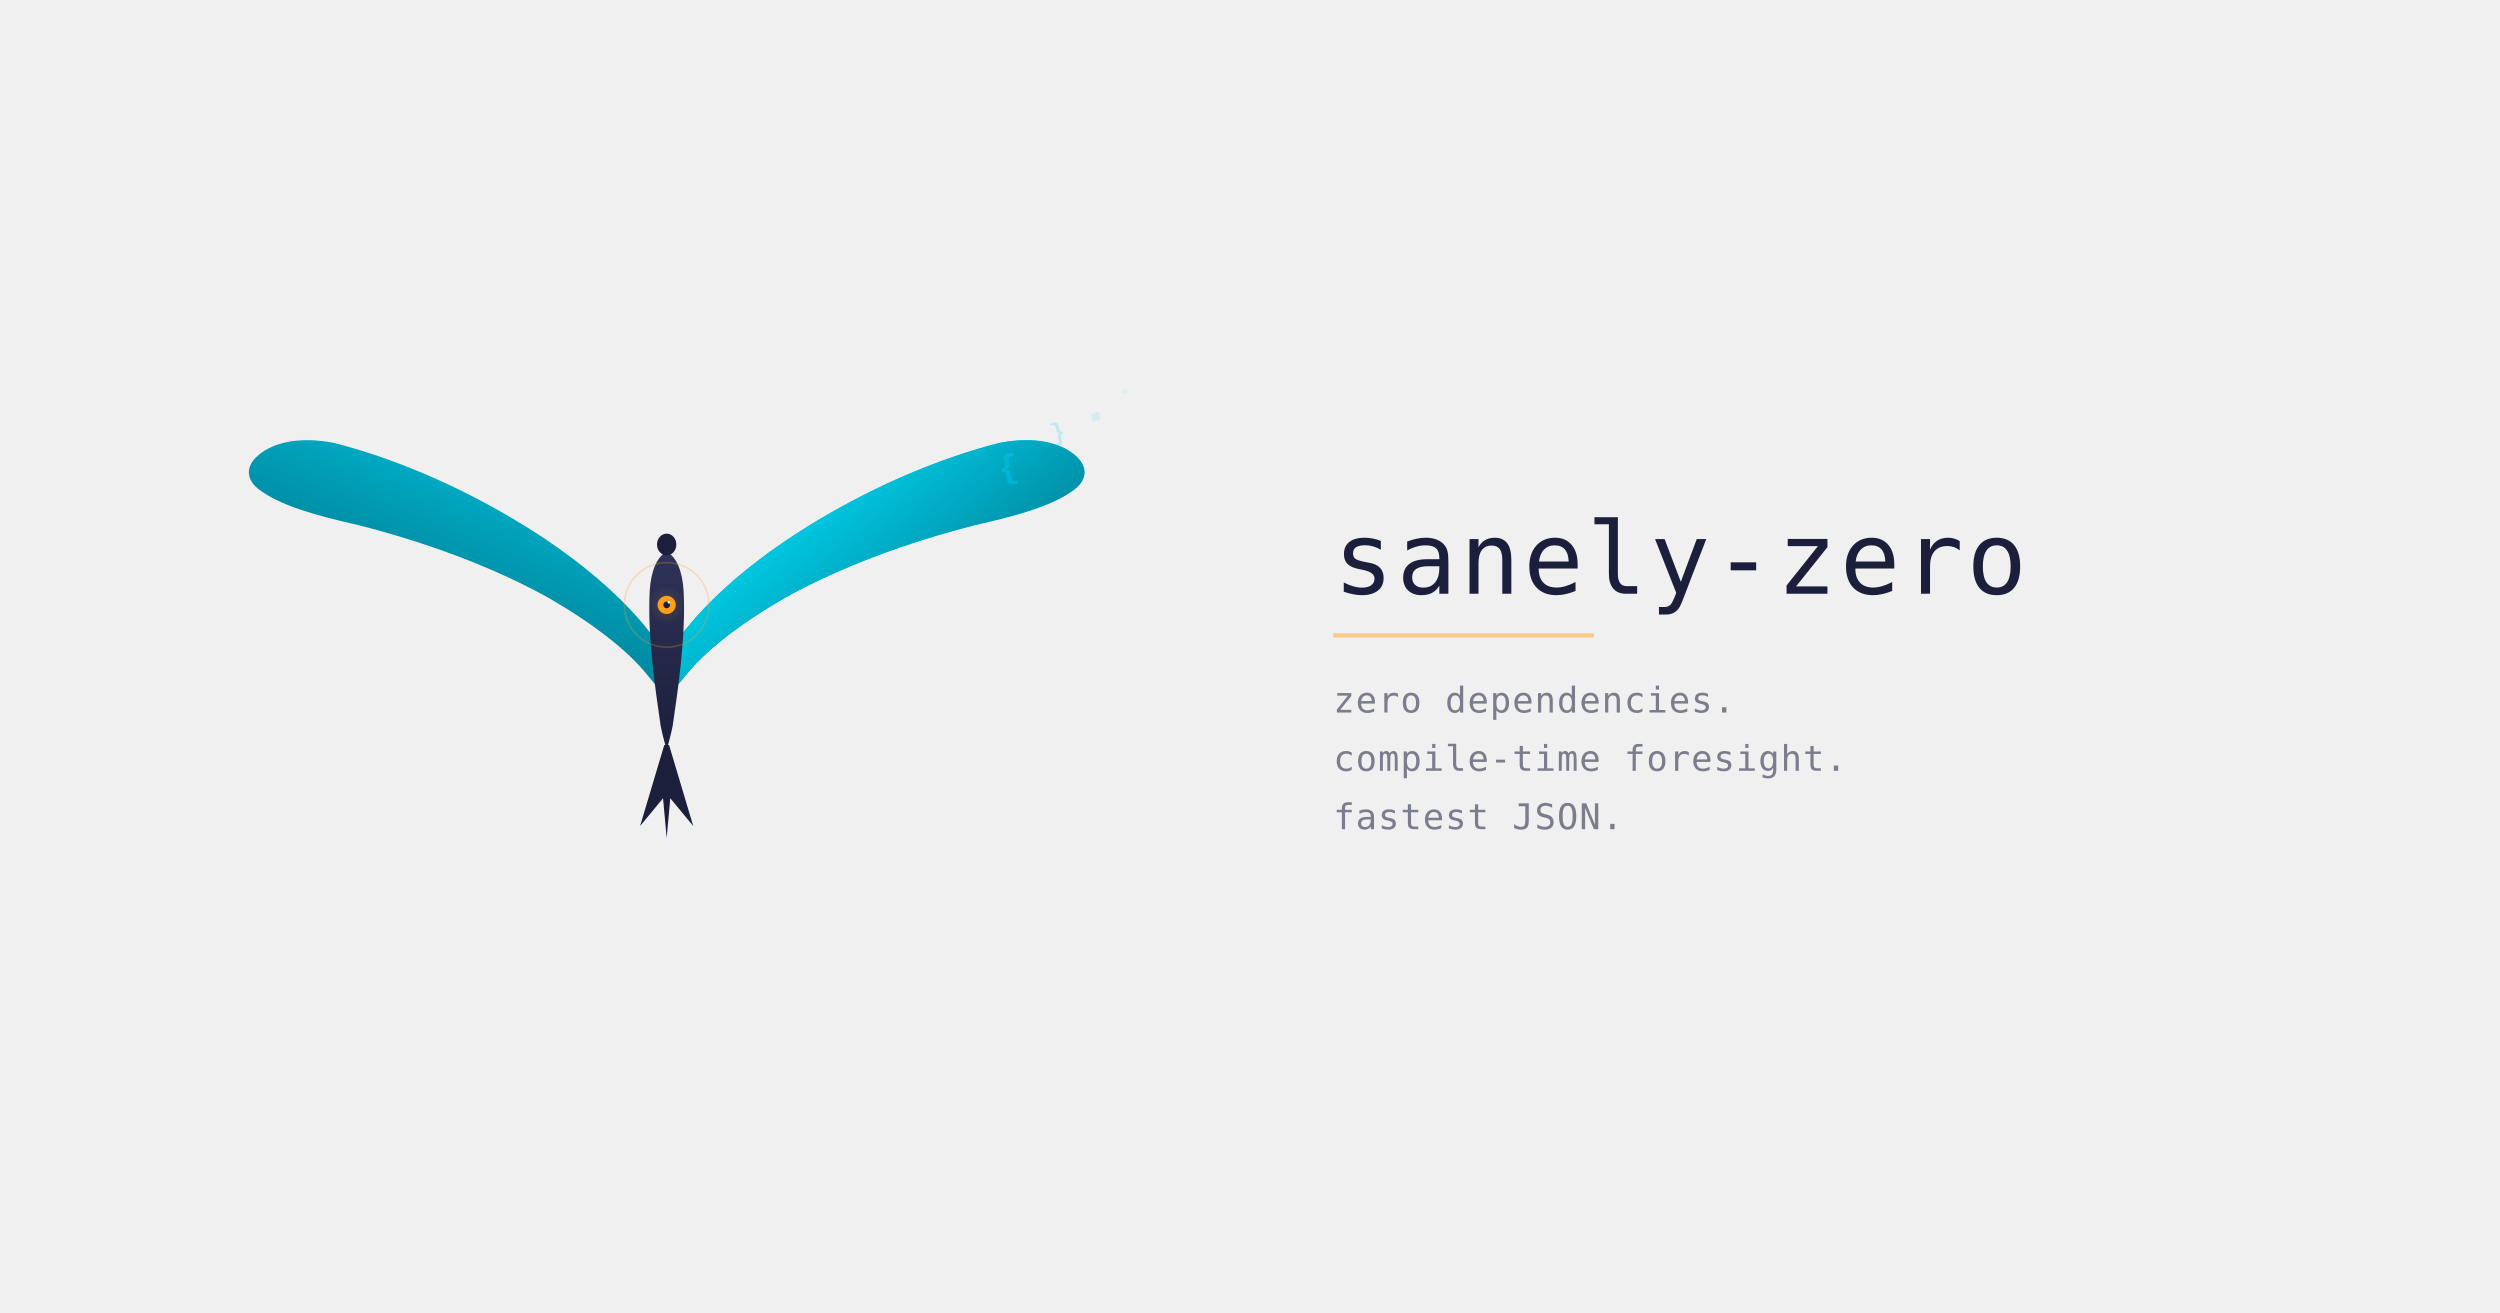
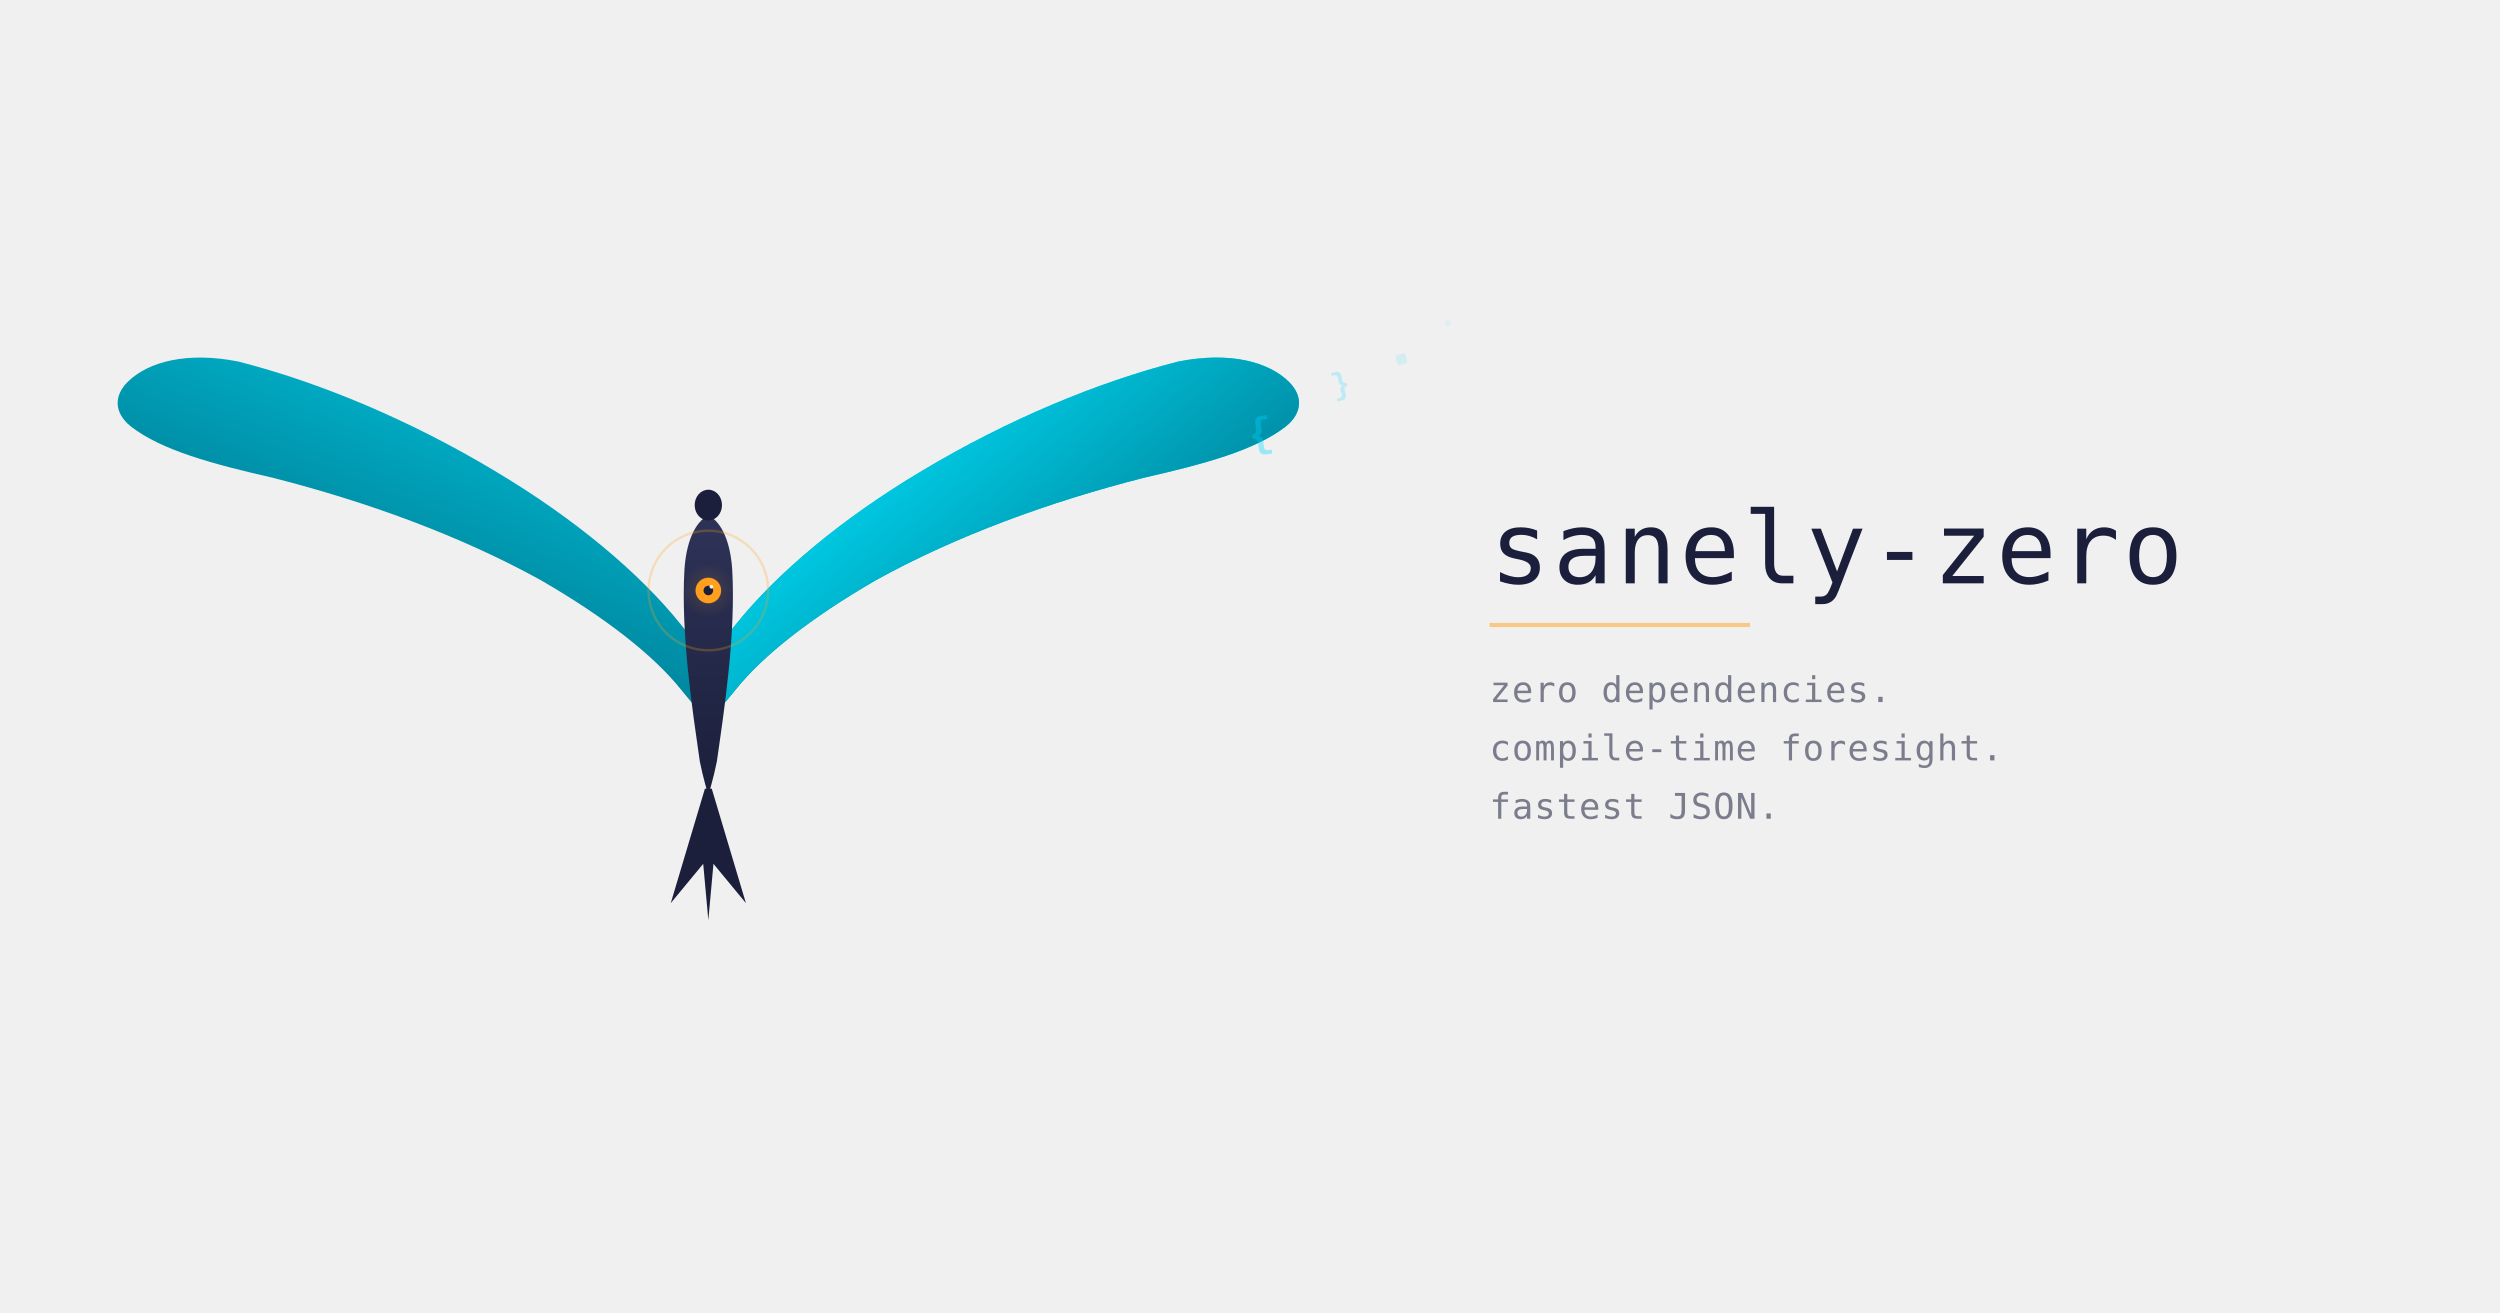
<svg xmlns="http://www.w3.org/2000/svg" viewBox="0 0 1200 630" width="1200" height="630">
  <defs>
    <linearGradient id="wingL" x1="0.9" y1="0.2" x2="0.1" y2="0.8">
      <stop offset="0%" stop-color="#00E5FF" />
      <stop offset="100%" stop-color="#006E85" />
    </linearGradient>
    <linearGradient id="wingR" x1="0.1" y1="0.2" x2="0.9" y2="0.8">
      <stop offset="0%" stop-color="#00E5FF" />
      <stop offset="100%" stop-color="#006E85" />
    </linearGradient>
    <linearGradient id="body" x1="0.5" y1="0" x2="0.5" y2="1">
      <stop offset="0%" stop-color="#2E3358" />
      <stop offset="100%" stop-color="#1B1F3B" />
    </linearGradient>
    <radialGradient id="glow" cx="0.5" cy="0.5" r="0.5">
      <stop offset="0%" stop-color="#FF9F1C" stop-opacity="0.55" />
      <stop offset="50%" stop-color="#FF9F1C" stop-opacity="0.08" />
      <stop offset="100%" stop-color="#FF9F1C" stop-opacity="0" />
    </radialGradient>
  </defs>
-   <g transform="translate(320, 295) scale(0.58)">
+   <g transform="translate(340, 290) scale(0.82)">
    <path d="M -340,-130 C -328,-142 -305,-148 -275,-142 C -228,-130 -175,-108 -125,-78 C -78,-50 -40,-18 -16,12 C -6,24 0,34 0,38 C 0,34 6,24 16,12 C 40,-18 78,-50 125,-78 C 175,-108 228,-130 275,-142 C 305,-148 328,-142 340,-130 C 348,-122 348,-112 338,-104 C 320,-90 290,-82 255,-74 C 200,-60 145,-40 98,-14 C 60,8 32,30 16,50 C 8,60 4,64 0,66 C -4,64 -8,60 -16,50 C -32,30 -60,8 -98,-14 C -145,-40 -200,-60 -255,-74 C -290,-82 -320,-90 -338,-104 C -348,-112 -348,-122 -340,-130 Z" fill="url(#wingL)" />
    <path d="M 340,-130 C 328,-142 305,-148 275,-142 C 228,-130 175,-108 125,-78 C 78,-50 40,-18 16,12 C 6,24 0,34 0,38 L 0,66 C 4,64 8,60 16,50 C 32,30 60,8 98,-14 C 145,-40 200,-60 255,-74 C 290,-82 320,-90 338,-104 C 348,-112 348,-122 340,-130 Z" fill="url(#wingR)" />
    <path d="M 0,-52 C 8,-48 13,-36 14,-20 C 15,-2 14,18 12,38 C 10,58 7,78 5,92 C 3,102 1,108 0,112 C -1,108 -3,102 -5,92 C -7,78 -10,58 -12,38 C -14,18 -15,-2 -14,-20 C -13,-36 -8,-48 0,-52 Z" fill="url(#body)" />
    <ellipse cx="0" cy="-58" rx="8" ry="9" fill="#1B1F3B" />
    <path d="M -2,108 L -22,175 L -3,152 L 0,185 L 3,152 L 22,175 L 2,108 Z" fill="#1B1F3B" />
    <circle cx="0" cy="-8" r="35" fill="none" stroke="#FF9F1C" stroke-width="1.4" opacity="0.25" />
    <circle cx="0" cy="-8" r="16" fill="url(#glow)" />
    <circle cx="0" cy="-8" r="7.5" fill="#FF9F1C" />
    <circle cx="0" cy="-8" r="2.8" fill="#1B1F3B" />
    <circle cx="1.8" cy="-10.2" r="1.1" fill="white" opacity="0.9" />
  </g>
-   <text x="480" y="230" font-family="'Courier New',monospace" font-size="16" font-weight="700" fill="#00D4FF" opacity="0.35" transform="rotate(-8, 480, 230)">{</text>
-   <text x="505" y="212" font-family="'Courier New',monospace" font-size="12" font-weight="700" fill="#00D4FF" opacity="0.2" transform="rotate(-13, 505, 212)">}</text>
-   <rect x="524" y="198" width="4" height="4" rx="1" fill="#00D4FF" opacity="0.12" transform="rotate(-16, 526, 200)" />
-   <circle cx="540" cy="188" r="1.2" fill="#00D4FF" opacity="0.07" />
-   <text x="640" y="285" font-family="'SF Mono','Fira Code','JetBrains Mono','Cascadia Code',Consolas,monospace" font-size="48" font-weight="400" fill="#1B1F3B" letter-spacing="1.5">sanely-zero</text>
-   <line x1="640" y1="305" x2="765" y2="305" stroke="#FF9F1C" stroke-width="2" opacity="0.5" />
-   <text x="640" y="342" font-family="'SF Mono','Fira Code','JetBrains Mono','Cascadia Code',Consolas,monospace" font-size="17" font-weight="400" fill="#1B1F3B" opacity="0.55" letter-spacing="0.5">zero dependencies.</text>
-   <text x="640" y="370" font-family="'SF Mono','Fira Code','JetBrains Mono','Cascadia Code',Consolas,monospace" font-size="17" font-weight="400" fill="#1B1F3B" opacity="0.55" letter-spacing="0.5">compile-time foresight.</text>
-   <text x="640" y="398" font-family="'SF Mono','Fira Code','JetBrains Mono','Cascadia Code',Consolas,monospace" font-size="17" font-weight="400" fill="#1B1F3B" opacity="0.55" letter-spacing="0.5">fastest JSON.</text>
+   <text x="600" y="215" font-family="'Courier New',monospace" font-size="20" font-weight="700" fill="#00D4FF" opacity="0.35" transform="rotate(-8, 600, 215)">{</text>
+   <text x="640" y="190" font-family="'Courier New',monospace" font-size="15" font-weight="700" fill="#00D4FF" opacity="0.2" transform="rotate(-13, 640, 190)">}</text>
+   <rect x="670" y="170" width="5" height="5" rx="1" fill="#00D4FF" opacity="0.12" transform="rotate(-16, 672, 172)" />
+   <circle cx="695" cy="155" r="1.5" fill="#00D4FF" opacity="0.07" />
+   <text x="715" y="280" font-family="'SF Mono','Fira Code','JetBrains Mono','Cascadia Code',Consolas,monospace" font-size="48" font-weight="400" fill="#1B1F3B" letter-spacing="1.5">sanely-zero</text>
+   <line x1="715" y1="300" x2="840" y2="300" stroke="#FF9F1C" stroke-width="2" opacity="0.5" />
+   <text x="715" y="337" font-family="'SF Mono','Fira Code','JetBrains Mono','Cascadia Code',Consolas,monospace" font-size="17" font-weight="400" fill="#1B1F3B" opacity="0.55" letter-spacing="0.5">zero dependencies.</text>
+   <text x="715" y="365" font-family="'SF Mono','Fira Code','JetBrains Mono','Cascadia Code',Consolas,monospace" font-size="17" font-weight="400" fill="#1B1F3B" opacity="0.55" letter-spacing="0.5">compile-time foresight.</text>
+   <text x="715" y="393" font-family="'SF Mono','Fira Code','JetBrains Mono','Cascadia Code',Consolas,monospace" font-size="17" font-weight="400" fill="#1B1F3B" opacity="0.55" letter-spacing="0.5">fastest JSON.</text>
</svg>
